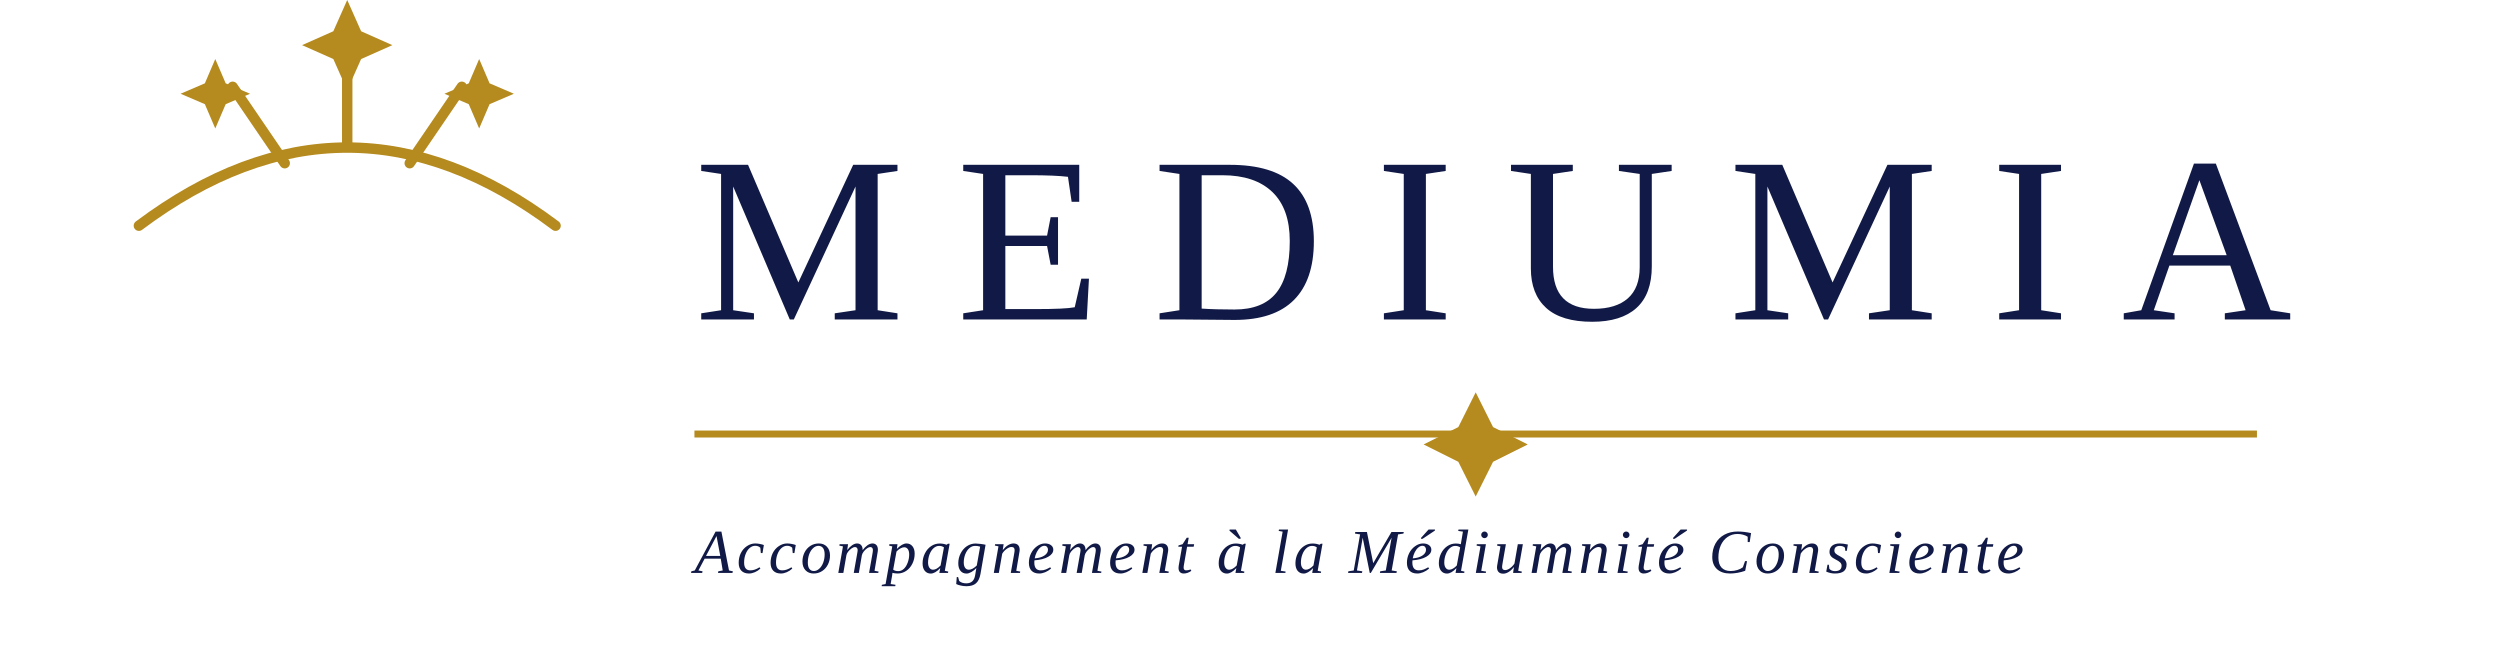
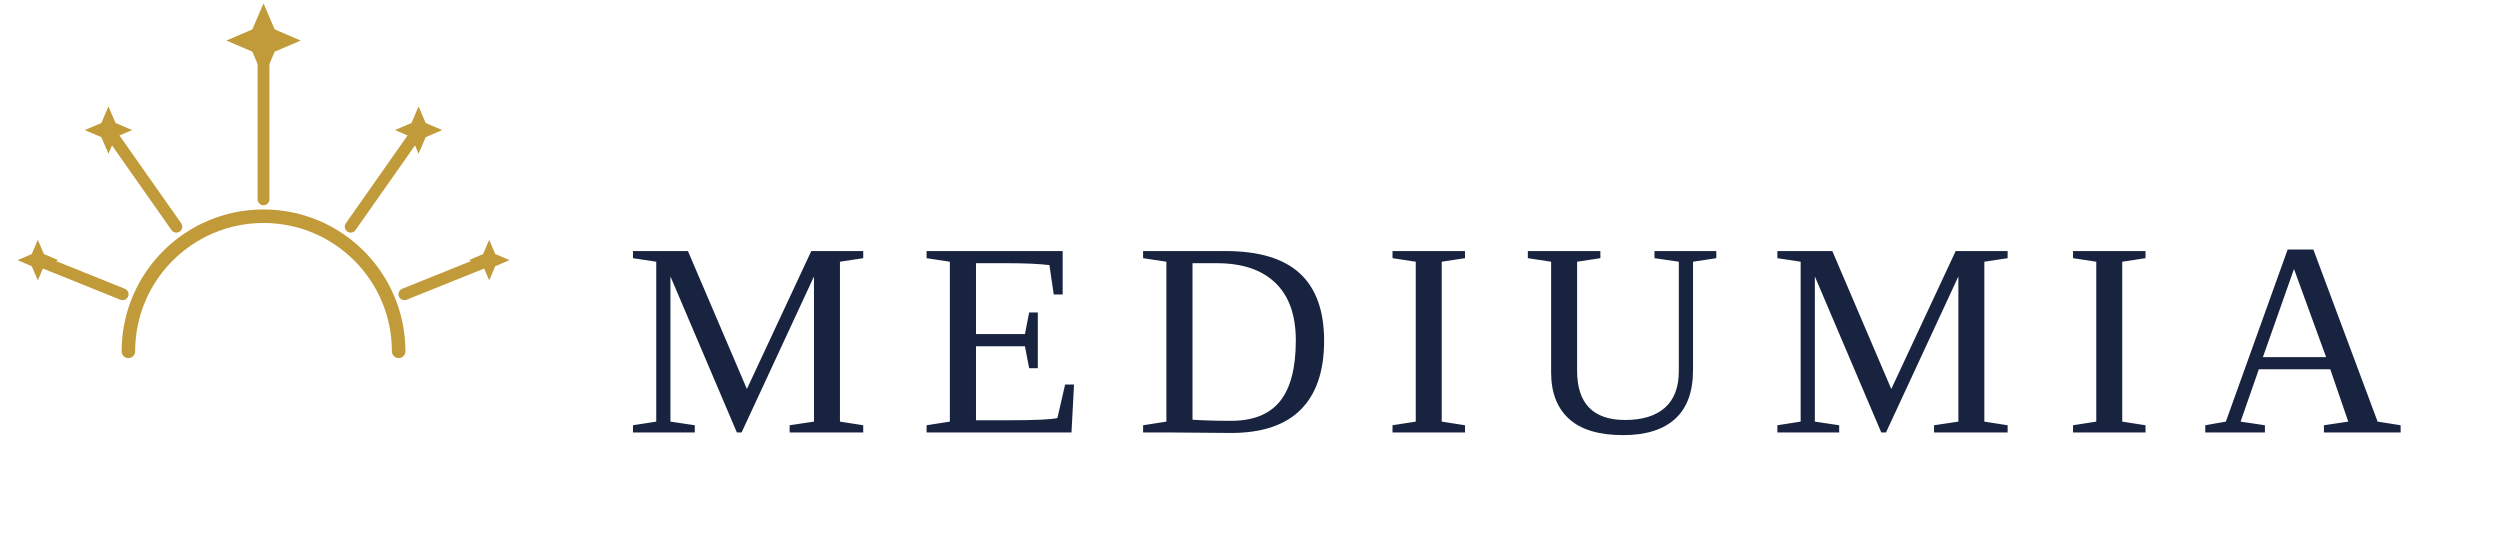
- <svg xmlns="http://www.w3.org/2000/svg" viewBox="0 0 720 190" role="img" aria-labelledby="title">
-   <g fill="none" stroke="#B58A1E" stroke-width="3" stroke-linecap="round">
-     <path d="M40 65 Q100 20 160 65" />
-     <path d="M100 10 L100 42" />
-     <path d="M67 25 L82 47" />
-     <path d="M133 25 L118 47" />
+ <svg xmlns="http://www.w3.org/2000/svg" viewBox="0 0 740 160" role="img" aria-labelledby="mia-mark-title">
+   <g fill="none" stroke="#C19A3A" stroke-linecap="round">
+     <path d="M38 104 A40 40 0 0 1 118 104" stroke-width="4" />
+     <g stroke-width="3.5">
+       <line x1="78" y1="59" x2="78" y2="15" />
+       <line x1="103.8" y1="67.1" x2="123.9" y2="38.5" />
+       <line x1="52.2" y1="67.1" x2="32.1" y2="38.5" />
+       <line x1="119.7" y1="87.1" x2="144.8" y2="77" />
+       <line x1="36.3" y1="87.1" x2="11.2" y2="77" />
+     </g>
  </g>
-   <g fill="#B58A1E">
-     <path d="M100 0 L104 9 L113 13 L104 17 L100 26 L96 17 L87 13 L96 9 Z" />
-     <path d="M62 17 L65 24 L72 27 L65 30 L62 37 L59 30 L52 27 L59 24 Z" />
-     <path d="M138 17 L141 24 L148 27 L141 30 L138 37 L135 30 L128 27 L135 24 Z" />
+   <g fill="#C19A3A">
+     <path d="M78 1 L81.3 8.7 L89 12 L81.3 15.3 L78 23 L74.7 15.3 L67 12 L74.7 8.7 Z" />
+     <path d="M123.9 31.5 L126 36.4 L130.9 38.5 L126 40.6 L123.9 45.5 L121.8 40.6 L116.9 38.5 L121.8 36.4 Z" />
+     <path d="M32.1 31.5 L34.2 36.4 L39.1 38.5 L34.2 40.6 L32.1 45.5 L30 40.6 L25.1 38.5 L30 36.4 Z" />
+     <path d="M144.8 71 L146.6 75.2 L150.8 77 L146.6 78.8 L144.8 83 L143 78.8 L138.8 77 L143 75.2 Z" />
+     <path d="M11.2 71 L13 75.2 L17.2 77 L13 78.8 L11.2 83 L9.4 78.8 L5.2 77 L9.4 75.2 Z" />
  </g>
-   <text x="200" y="92" fill="#111A46" font-family="Georgia, 'Times New Roman', serif" font-size="68" letter-spacing="15">MEDIUMIA</text>
-   <line x1="200" y1="125" x2="650" y2="125" stroke="#B58A1E" stroke-width="2" />
-   <path fill="#B58A1E" d="M425 113 L430 123 L440 128 L430 133 L425 143 L420 133 L410 128 L420 123 Z" />
-   <text x="200" y="165" fill="#111A46" font-family="Georgia, 'Times New Roman', serif" font-size="18" font-style="italic" letter-spacing="1.2">Accompagnement à la Médiumnité Consciente</text>
+   <text x="185" y="128" fill="#17233F" font-family="Georgia, 'Times New Roman', serif" font-size="82" letter-spacing="14">MEDIUMIA</text>
</svg>
